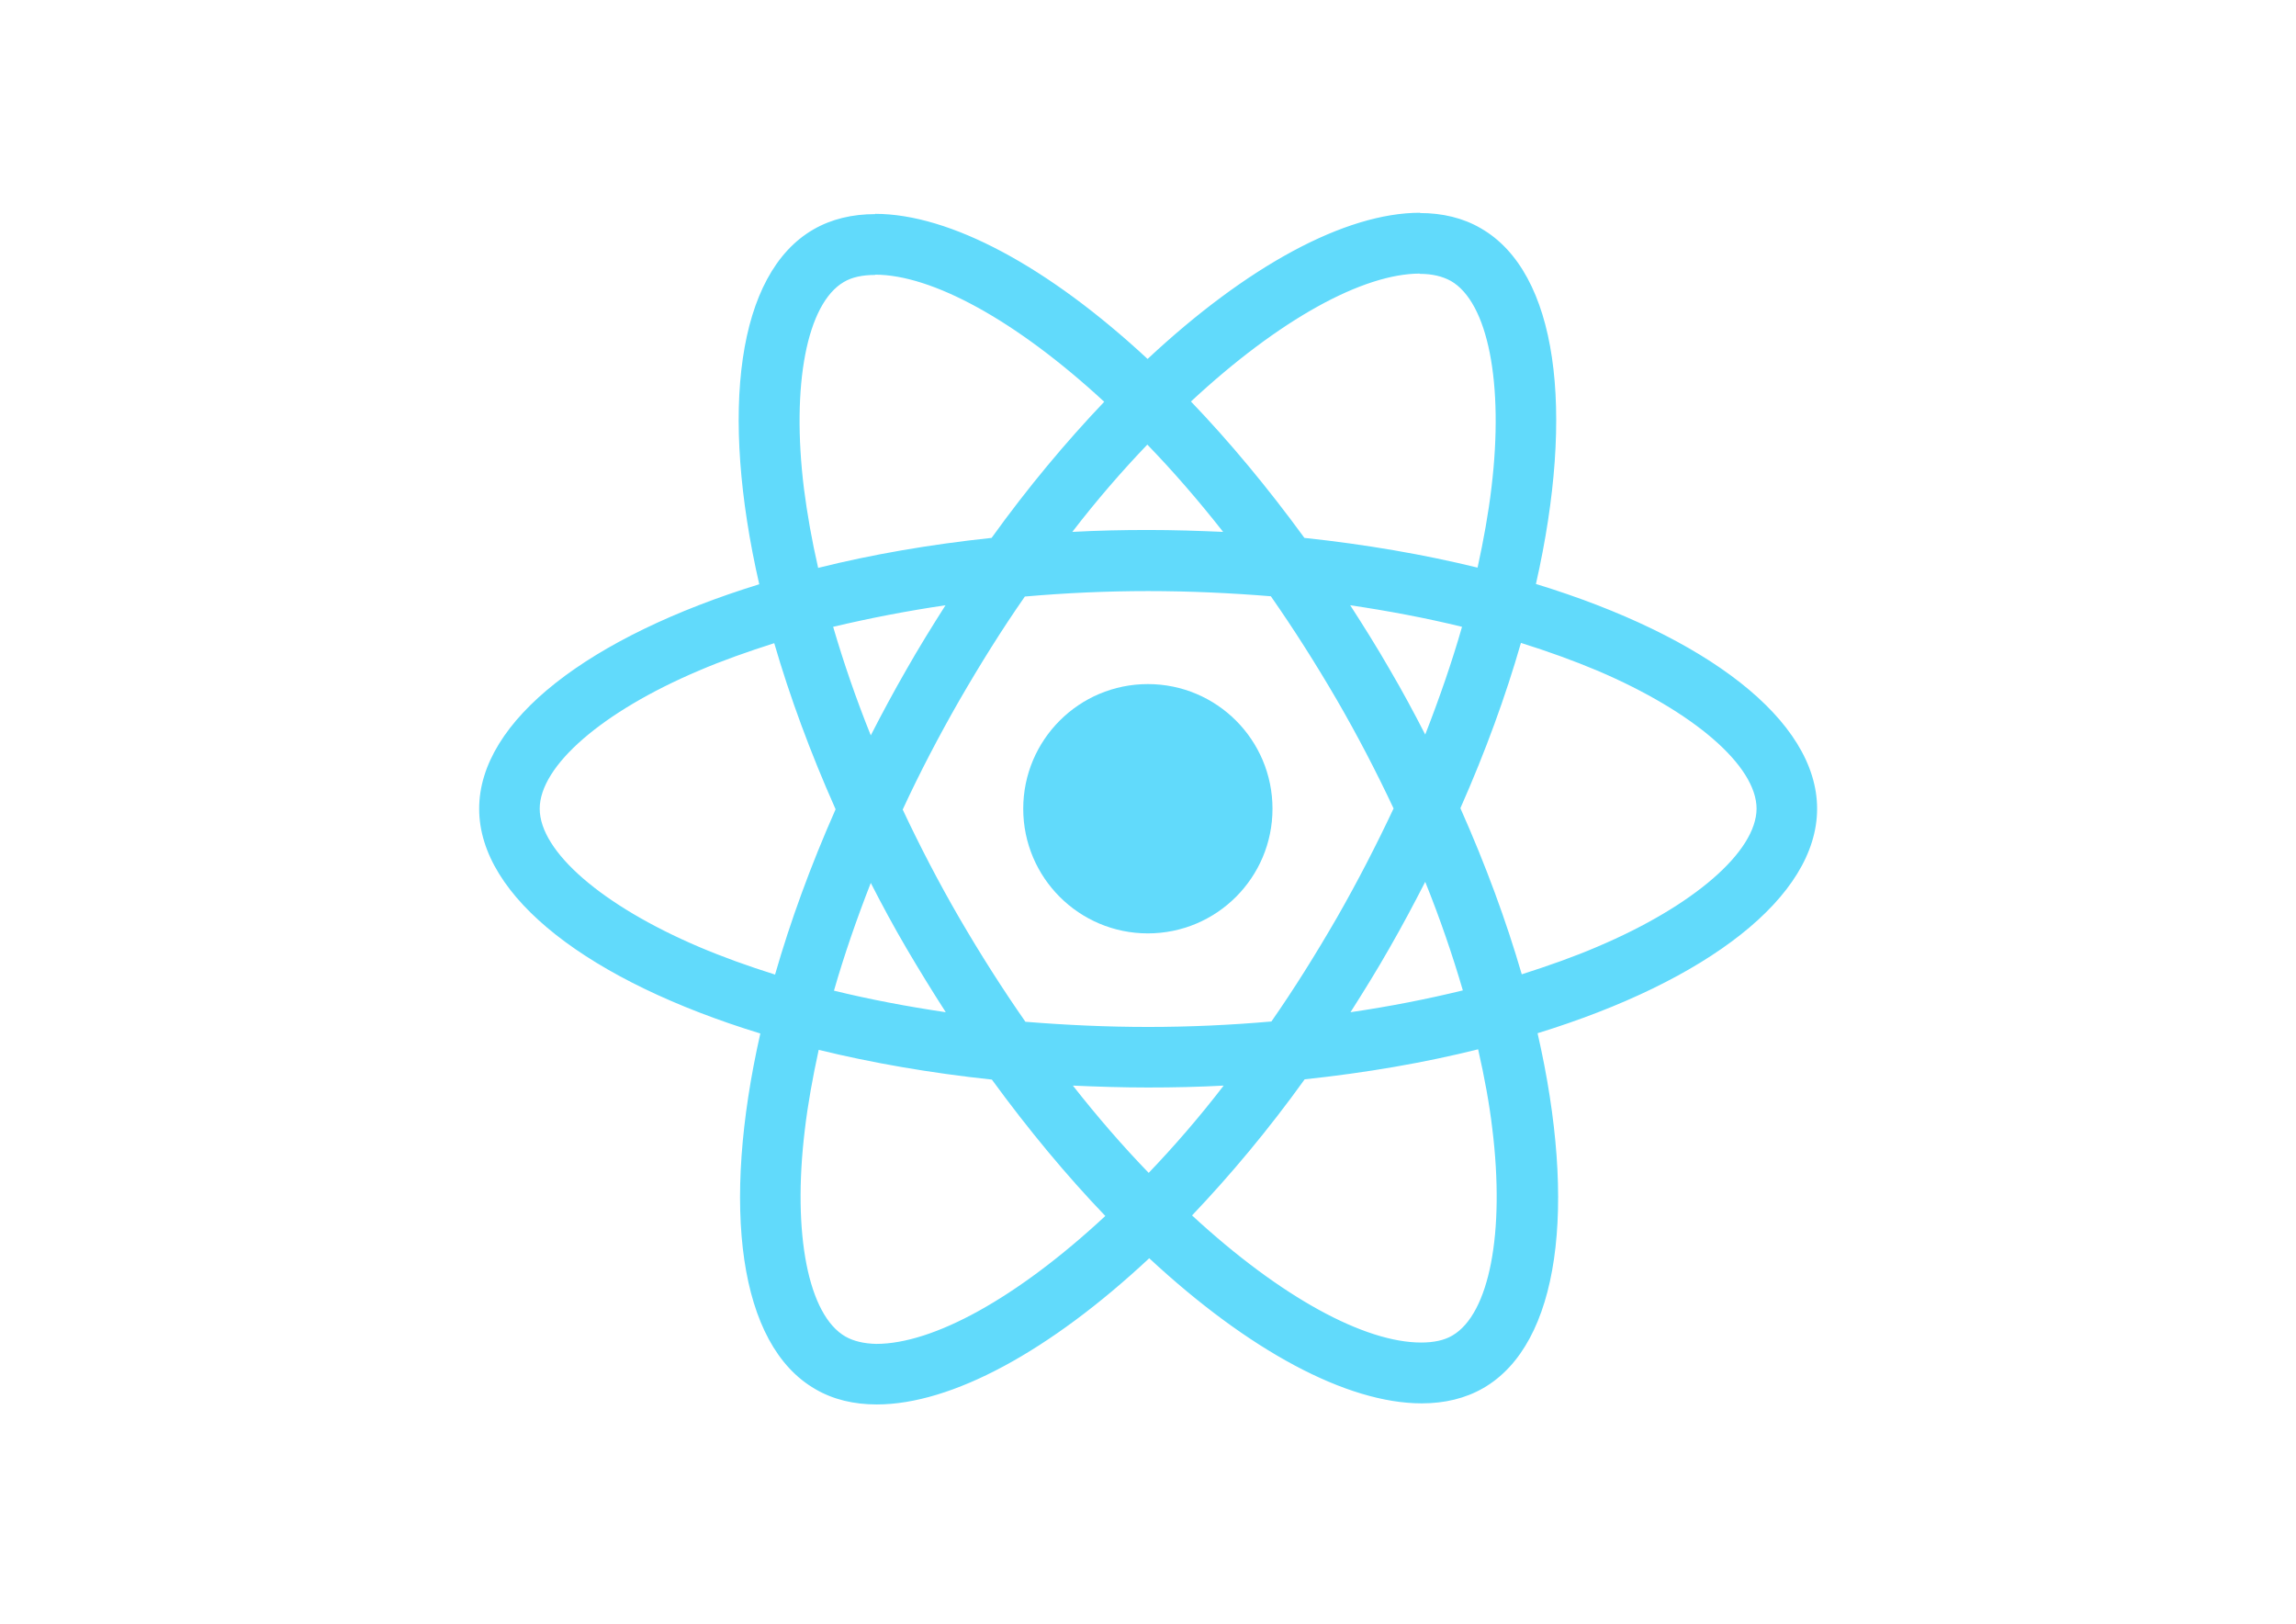
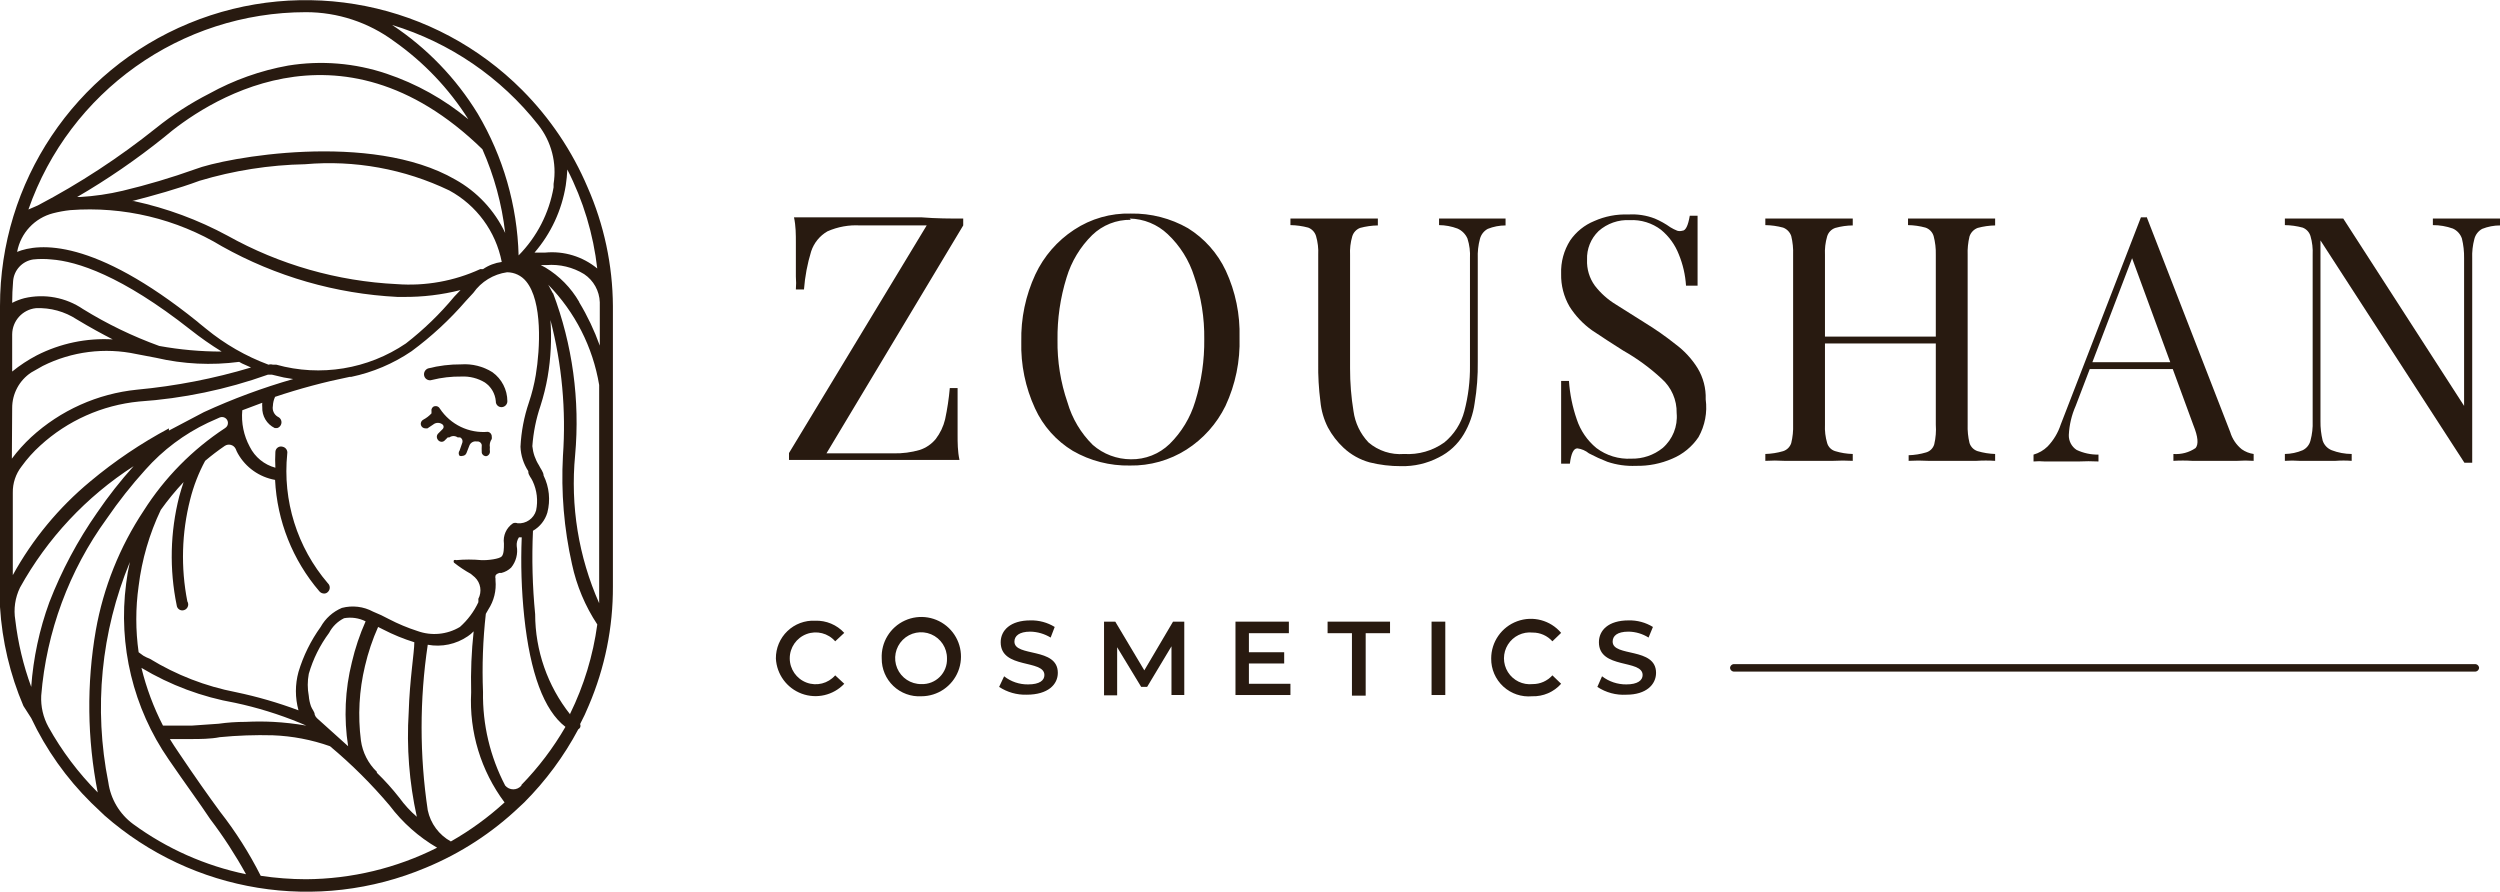
- <svg xmlns="http://www.w3.org/2000/svg" viewBox="0 0 841.9 595.3">
-   <g fill="#61DAFB">
-     <path d="M666.3 296.5c0-32.5-40.7-63.3-103.1-82.4 14.4-63.6 8-114.2-20.2-130.4-6.5-3.8-14.1-5.6-22.4-5.6v22.3c4.6 0 8.3.9 11.4 2.6 13.6 7.8 19.5 37.5 14.9 75.7-1.1 9.4-2.9 19.3-5.1 29.4-19.6-4.8-41-8.5-63.5-10.9-13.5-18.5-27.5-35.3-41.6-50 32.6-30.3 63.2-46.9 84-46.9V78c-27.5 0-63.5 19.6-99.9 53.6-36.4-33.8-72.4-53.2-99.9-53.2v22.3c20.7 0 51.4 16.5 84 46.6-14 14.7-28 31.4-41.3 49.9-22.6 2.4-44 6.1-63.6 11-2.3-10-4-19.7-5.2-29-4.7-38.2 1.1-67.9 14.6-75.8 3-1.8 6.9-2.6 11.5-2.6V78.5c-8.4 0-16 1.8-22.6 5.6-28.1 16.2-34.4 66.7-19.9 130.1-62.2 19.2-102.7 49.9-102.7 82.3 0 32.5 40.7 63.3 103.1 82.4-14.4 63.6-8 114.2 20.2 130.4 6.5 3.8 14.1 5.6 22.5 5.6 27.5 0 63.5-19.6 99.9-53.6 36.4 33.8 72.4 53.2 99.9 53.2 8.4 0 16-1.8 22.6-5.6 28.1-16.2 34.4-66.7 19.9-130.1 62-19.1 102.5-49.9 102.5-82.3zm-130.2-66.7c-3.7 12.9-8.3 26.2-13.5 39.5-4.1-8-8.4-16-13.1-24-4.6-8-9.5-15.8-14.4-23.4 14.2 2.1 27.9 4.7 41 7.9zm-45.8 106.5c-7.8 13.5-15.8 26.3-24.1 38.2-14.9 1.3-30 2-45.2 2-15.1 0-30.2-.7-45-1.9-8.3-11.9-16.4-24.6-24.2-38-7.6-13.1-14.5-26.4-20.8-39.8 6.2-13.4 13.2-26.8 20.7-39.9 7.8-13.5 15.8-26.3 24.1-38.2 14.9-1.3 30-2 45.2-2 15.1 0 30.2.7 45 1.9 8.3 11.9 16.4 24.6 24.2 38 7.6 13.1 14.5 26.4 20.8 39.8-6.3 13.4-13.2 26.8-20.7 39.9zm32.3-13c5.4 13.4 10 26.8 13.8 39.8-13.1 3.2-26.9 5.9-41.2 8 4.9-7.7 9.8-15.6 14.4-23.7 4.6-8 8.9-16.1 13-24.1zM421.2 430c-9.3-9.6-18.6-20.3-27.8-32 9 .4 18.2.7 27.5.7 9.4 0 18.7-.2 27.8-.7-9 11.7-18.3 22.4-27.5 32zm-74.4-58.9c-14.2-2.1-27.9-4.7-41-7.9 3.7-12.9 8.3-26.2 13.5-39.5 4.1 8 8.4 16 13.1 24 4.7 8 9.5 15.8 14.4 23.4zM420.7 163c9.3 9.6 18.6 20.3 27.8 32-9-.4-18.2-.7-27.5-.7-9.4 0-18.7.2-27.8.7 9-11.7 18.3-22.4 27.5-32zm-74 58.9c-4.9 7.7-9.8 15.6-14.4 23.7-4.6 8-8.9 16-13 24-5.4-13.4-10-26.8-13.8-39.8 13.1-3.1 26.9-5.8 41.2-7.9zm-90.5 125.2c-35.4-15.1-58.3-34.9-58.3-50.6 0-15.7 22.9-35.6 58.3-50.6 8.6-3.7 18-7 27.7-10.1 5.7 19.6 13.2 40 22.5 60.9-9.2 20.8-16.6 41.1-22.2 60.6-9.9-3.1-19.3-6.5-28-10.2zM310 490c-13.6-7.8-19.5-37.5-14.9-75.7 1.1-9.4 2.9-19.3 5.1-29.4 19.6 4.8 41 8.5 63.5 10.9 13.5 18.5 27.5 35.3 41.6 50-32.6 30.3-63.2 46.9-84 46.9-4.5-.1-8.3-1-11.3-2.7zm237.2-76.2c4.7 38.2-1.1 67.9-14.6 75.8-3 1.8-6.9 2.6-11.5 2.6-20.7 0-51.4-16.5-84-46.6 14-14.7 28-31.4 41.3-49.9 22.6-2.4 44-6.1 63.6-11 2.3 10.1 4.1 19.8 5.2 29.1zm38.5-66.7c-8.6 3.7-18 7-27.7 10.1-5.7-19.6-13.2-40-22.5-60.9 9.2-20.8 16.6-41.1 22.2-60.6 9.9 3.1 19.3 6.5 28.1 10.2 35.4 15.1 58.3 34.9 58.3 50.6-.1 15.7-23 35.6-58.4 50.6zM320.8 78.4z" />
-     <circle cx="420.9" cy="296.5" r="45.7" />
-     <path d="M520.5 78.1z" />
+ <svg xmlns="http://www.w3.org/2000/svg" viewBox="0 0 80.07 28.54">
+   <defs>
+     <style>.cls-1{fill:#281a10;}</style>
+   </defs>
+   <g id="Layer_2" data-name="Layer 2">
+     <g id="Layer_3" data-name="Layer 3">
+       <g id="option">
+         <path class="cls-1" d="M30.85,7v.22l-4.38,7.3h2.15a2.8,2.8,0,0,0,.84-.11,1.11,1.11,0,0,0,.51-.35,1.68,1.68,0,0,0,.3-.63,8.16,8.16,0,0,0,.15-1h.25c0,.22,0,.52,0,.89,0,.14,0,.34,0,.6s0,.53.06.81c-.4,0-.85,0-1.36,0H26.62q-.72,0-1.35,0v-.22l4.41-7.29H27.55a2.26,2.26,0,0,0-1.05.19,1.16,1.16,0,0,0-.52.64,5.64,5.64,0,0,0-.23,1.22h-.26a2.54,2.54,0,0,0,0-.41c0-.15,0-.32,0-.49s0-.34,0-.6,0-.53-.06-.81c.41,0,.87,0,1.37,0h2.7C30,7,30.44,7,30.85,7Z" />
+         <path class="cls-1" d="M36.22,6.84a3.56,3.56,0,0,1,1.83.47,3.21,3.21,0,0,1,1.21,1.36,4.77,4.77,0,0,1,.44,2.14A4.83,4.83,0,0,1,39.25,13,3.47,3.47,0,0,1,38,14.4a3.27,3.27,0,0,1-1.81.51,3.53,3.53,0,0,1-1.83-.47,3.09,3.09,0,0,1-1.21-1.36,4.8,4.8,0,0,1-.44-2.14,4.86,4.86,0,0,1,.45-2.15,3.47,3.47,0,0,1,1.24-1.43A3.14,3.14,0,0,1,36.22,6.84Zm0,.2a1.74,1.74,0,0,0-1.24.49,3.2,3.2,0,0,0-.82,1.36,6.45,6.45,0,0,0-.29,2,5.86,5.86,0,0,0,.32,2A3.13,3.13,0,0,0,35,14.25a1.86,1.86,0,0,0,1.22.46,1.74,1.74,0,0,0,1.24-.49,3.2,3.2,0,0,0,.82-1.36,6.5,6.5,0,0,0,.29-2,5.92,5.92,0,0,0-.32-2A3.16,3.16,0,0,0,37.4,7.5,1.82,1.82,0,0,0,36.18,7Z" />
+         <path class="cls-1" d="M48.22,7v.22a1.55,1.55,0,0,0-.57.11.51.51,0,0,0-.25.32,2.1,2.1,0,0,0-.07.63v3.3a7.43,7.43,0,0,1-.1,1.33,2.64,2.64,0,0,1-.35,1,1.92,1.92,0,0,1-.8.74,2.49,2.49,0,0,1-1.21.28,4.09,4.09,0,0,1-1-.12,2,2,0,0,1-.84-.47,2.52,2.52,0,0,1-.5-.65,2.32,2.32,0,0,1-.24-.83,8.56,8.56,0,0,1-.07-1.24V8.16a1.81,1.81,0,0,0-.07-.6.42.42,0,0,0-.25-.27,2.34,2.34,0,0,0-.57-.08V7l.6,0H43.5l.63,0v.22a2.34,2.34,0,0,0-.57.08.42.42,0,0,0-.25.27,1.81,1.81,0,0,0-.07.6v3.63a8.36,8.36,0,0,0,.11,1.37,1.81,1.81,0,0,0,.48,1,1.56,1.56,0,0,0,1.14.37,2,2,0,0,0,1.29-.37,1.92,1.92,0,0,0,.64-1,5.51,5.51,0,0,0,.18-1.46V8.27A1.75,1.75,0,0,0,47,7.64a.62.62,0,0,0-.32-.32,1.72,1.72,0,0,0-.59-.11V7l.52,0h1.16Z" />
+         <path class="cls-1" d="M52.15,6.87A2,2,0,0,1,53,7a2.62,2.62,0,0,1,.5.28,1.48,1.48,0,0,0,.22.11.29.29,0,0,0,.16,0q.16,0,.24-.48h.25c0,.12,0,.27,0,.44s0,.4,0,.68,0,.66,0,1.12H54a3.16,3.16,0,0,0-.23-1,1.92,1.92,0,0,0-.57-.79,1.53,1.53,0,0,0-1-.31,1.4,1.4,0,0,0-1,.35,1.21,1.21,0,0,0-.37.92,1.32,1.32,0,0,0,.25.83,2.45,2.45,0,0,0,.67.6l.92.58a9.81,9.81,0,0,1,1,.7,2.77,2.77,0,0,1,.7.76,1.81,1.81,0,0,1,.26,1A1.94,1.94,0,0,1,54.4,14a1.89,1.89,0,0,1-.84.69,2.76,2.76,0,0,1-1.16.23,2.53,2.53,0,0,1-.92-.13,5.6,5.6,0,0,1-.59-.27.73.73,0,0,0-.37-.16c-.12,0-.2.16-.24.49H50c0-.16,0-.34,0-.55s0-.48,0-.81V12.2h.25a4.79,4.79,0,0,0,.25,1.23,2,2,0,0,0,.63.92,1.7,1.7,0,0,0,1.12.34,1.54,1.54,0,0,0,1-.34,1.32,1.32,0,0,0,.45-1.12,1.43,1.43,0,0,0-.48-1.1,6.54,6.54,0,0,0-1.23-.9c-.35-.22-.67-.43-1-.65a2.73,2.73,0,0,1-.72-.76,2,2,0,0,1-.27-1.05,1.87,1.87,0,0,1,.29-1.07,1.73,1.73,0,0,1,.77-.62A2.44,2.44,0,0,1,52.15,6.87Z" />
+         <path class="cls-1" d="M56.54,14.76v-.22a2.26,2.26,0,0,0,.57-.09.4.4,0,0,0,.26-.26,2.17,2.17,0,0,0,.06-.59V8.16a2.2,2.2,0,0,0-.06-.6.44.44,0,0,0-.26-.27,2.34,2.34,0,0,0-.57-.08V7l.61,0h1.56l.63,0v.22a2.17,2.17,0,0,0-.56.08.41.41,0,0,0-.26.27,1.81,1.81,0,0,0-.07.6V13.6a1.78,1.78,0,0,0,.07.59.38.38,0,0,0,.26.26,2.09,2.09,0,0,0,.56.09v.22a5.53,5.53,0,0,0-.63,0H57.15A5,5,0,0,0,56.54,14.76ZM58.07,11v-.22H62.4V11Zm3.06,3.8v-.22a2.16,2.16,0,0,0,.56-.09.38.38,0,0,0,.26-.26A2.1,2.1,0,0,0,62,13.6V8.16a2.12,2.12,0,0,0-.07-.6.41.41,0,0,0-.26-.27,2.24,2.24,0,0,0-.56-.08V7l.63,0h1.56l.6,0v.22a2.32,2.32,0,0,0-.56.08.44.44,0,0,0-.26.27,2.2,2.2,0,0,0-.06.6V13.6a2.17,2.17,0,0,0,.06.59.4.4,0,0,0,.26.26,2.24,2.24,0,0,0,.56.09v.22a4.75,4.75,0,0,0-.6,0H61.76A5.53,5.53,0,0,0,61.13,14.76Z" />
+         <path class="cls-1" d="M68.75,6.94l2.68,6.9a1.12,1.12,0,0,0,.37.55.88.88,0,0,0,.38.15v.22a3.89,3.89,0,0,0-.53,0H70.21a4.75,4.75,0,0,0-.6,0v-.22a1.11,1.11,0,0,0,.71-.19c.1-.12.08-.36-.07-.73l-2-5.45L68.39,8l-1.91,5a2.61,2.61,0,0,0-.22.93.55.55,0,0,0,.25.48,1.58,1.58,0,0,0,.7.15v.22a6.4,6.4,0,0,0-.64,0H65.49a2,2,0,0,0-.36,0v-.22a1.05,1.05,0,0,0,.45-.26,1.83,1.83,0,0,0,.42-.7l2.57-6.64h.18Zm1.34,4.66v.22H66.82l.11-.22Z" />
+         <path class="cls-1" d="M80.07,7v.22a1.55,1.55,0,0,0-.57.11.51.51,0,0,0-.25.32,2.1,2.1,0,0,0-.07.63v6.54h-.25L74.32,7.7v5.79a2.46,2.46,0,0,0,.07.62.5.5,0,0,0,.29.31,1.81,1.81,0,0,0,.64.12v.22a3.54,3.54,0,0,0-.52,0H73.65a3.09,3.09,0,0,0-.47,0v-.22a1.52,1.52,0,0,0,.57-.12.47.47,0,0,0,.25-.31,2.07,2.07,0,0,0,.07-.62V8.16a1.81,1.81,0,0,0-.07-.6.42.42,0,0,0-.25-.27,2.34,2.34,0,0,0-.57-.08V7l.47,0h1l.4,0,3.87,6V8.27a2.49,2.49,0,0,0-.07-.63.54.54,0,0,0-.29-.32,1.9,1.9,0,0,0-.64-.11V7l.52,0h1.16Z" />
+         <path class="cls-1" d="M24.85,21.09a1.2,1.2,0,0,1,1.26-1.21,1.21,1.21,0,0,1,.93.39l-.29.27a.83.83,0,1,0,0,1.09l.29.27a1.27,1.27,0,0,1-2.19-.81Z" />
+         <path class="cls-1" d="M28.24,21.09a1.27,1.27,0,1,1,1.27,1.21A1.2,1.2,0,0,1,28.24,21.09Zm2.09,0a.83.83,0,1,0-.82.82A.79.79,0,0,0,30.33,21.09Z" />
+         <path class="cls-1" d="M32,22l.16-.34a1.21,1.21,0,0,0,.77.26c.37,0,.52-.13.52-.3,0-.51-1.4-.18-1.4-1.05,0-.38.31-.7.95-.7a1.42,1.42,0,0,1,.78.21l-.13.34a1.3,1.3,0,0,0-.65-.19c-.36,0-.51.14-.51.32,0,.5,1.39.17,1.39,1,0,.37-.31.7-1,.7A1.52,1.52,0,0,1,32,22Z" />
+         <path class="cls-1" d="M37.52,22.26V20.7L36.74,22h-.19l-.77-1.27v1.54h-.42V19.91h.36l.93,1.56.92-1.56h.36v2.35Z" />
+         <path class="cls-1" d="M41.33,21.9v.36H39.57V19.91h1.71v.37H40v.61h1.13v.36H40v.65Z" />
+         <path class="cls-1" d="M43.3,20.28h-.78v-.37h2v.37h-.78v2H43.3Z" />
+         <path class="cls-1" d="M45.85,19.91h.44v2.35h-.44Z" />
+         <path class="cls-1" d="M47.76,21.09A1.27,1.27,0,0,1,50,20.27l-.28.27a.84.84,0,0,0-.63-.28.83.83,0,1,0,0,1.65.84.84,0,0,0,.63-.28l.28.27a1.19,1.19,0,0,1-.93.4A1.2,1.2,0,0,1,47.76,21.09Z" />
+         <path class="cls-1" d="M51.16,22l.15-.34a1.26,1.26,0,0,0,.78.26c.36,0,.52-.13.52-.3,0-.51-1.4-.18-1.4-1.05,0-.38.3-.7.95-.7a1.42,1.42,0,0,1,.78.21l-.14.34a1.24,1.24,0,0,0-.64-.19c-.37,0-.51.14-.51.32,0,.5,1.39.17,1.39,1,0,.37-.31.7-.95.7A1.52,1.52,0,0,1,51.16,22Z" />
+         <path class="cls-1" d="M79.26,21.51H55.55a.13.13,0,0,1-.14-.12h0a.13.13,0,0,1,.14-.12H79.26a.13.13,0,0,1,.14.12h0A.13.13,0,0,1,79.26,21.51Z" />
+         <path class="cls-1" d="M18.82,6a9.9,9.9,0,0,0-2.09-3.11A9.79,9.79,0,0,0,0,9.8v9c0,.16,0,.32,0,.49a.19.19,0,0,0,0,.15,9.6,9.6,0,0,0,.75,3.17L1,23H1a9.54,9.54,0,0,0,1.92,2.71l.43.41,0,0a9.82,9.82,0,0,0,10.29,1.67,9.74,9.74,0,0,0,3-1.95h0l.15-.14a9.92,9.92,0,0,0,1.73-2.34.17.17,0,0,0,.06-.06.14.14,0,0,0,0-.11,6.54,6.54,0,0,0,.28-.6,9.58,9.58,0,0,0,.77-3.81V9.8A9.59,9.59,0,0,0,18.82,6Zm-1.11,3.4-.15-.28a6,6,0,0,1,1.63,3.21s0,0,0,0v6.4c0,.19,0,.39,0,.59a9.47,9.47,0,0,1-.77-4.74A11.73,11.73,0,0,0,17.71,9.38Zm-.79,5.71c0,.11.1.2.14.3a1.49,1.49,0,0,1,.11.94.57.57,0,0,1-.59.41.2.2,0,0,0-.15,0,.67.67,0,0,0-.29.65c0,.15,0,.33-.07.41s-.44.13-.65.12a4.4,4.4,0,0,0-.81,0,.08.08,0,0,0-.07,0,.08.08,0,0,0,0,.08,3.89,3.89,0,0,0,.54.36l.13.11a.58.58,0,0,1,.11.69.54.54,0,0,1,0,.11,2.44,2.44,0,0,1-.59.79,1.59,1.59,0,0,1-1.36.13,5.86,5.86,0,0,1-.91-.38,4.74,4.74,0,0,0-.51-.24,1.37,1.37,0,0,0-1-.12,1.4,1.4,0,0,0-.68.61,4.84,4.84,0,0,0-.71,1.44,2.32,2.32,0,0,0,0,1.23,13.73,13.73,0,0,0-2-.58A8.31,8.31,0,0,1,4.8,21.1,1.37,1.37,0,0,1,4.59,21l-.15-.11a7.56,7.56,0,0,1,0-2.12,7.92,7.92,0,0,1,.71-2.44,8.7,8.7,0,0,1,.73-.89c-.05.14-.09.29-.14.46a7.79,7.79,0,0,0-.08,3.49.18.18,0,0,0,.18.16h0A.19.19,0,0,0,6,19.26,7.41,7.41,0,0,1,6.09,16a5.35,5.35,0,0,1,.48-1.24,7.61,7.61,0,0,1,.63-.48.24.24,0,0,1,.35.1h0a1,1,0,0,0,.07.15,1.71,1.71,0,0,0,1.19.84,5.93,5.93,0,0,0,1.42,3.57.2.2,0,0,0,.16.07.16.16,0,0,0,.11-.05.19.19,0,0,0,0-.28,5.52,5.52,0,0,1-1.3-4.15.19.19,0,0,0-.14-.22.18.18,0,0,0-.24.16,4.36,4.36,0,0,0,0,.51A1.29,1.29,0,0,1,8,14.31a2.06,2.06,0,0,1-.24-1.17l.64-.24a.66.66,0,0,0,0,.14.71.71,0,0,0,.4.67h.08A.19.19,0,0,0,9,13.6a.19.19,0,0,0-.1-.25A.33.33,0,0,1,8.74,13a.77.77,0,0,1,.07-.29,20,20,0,0,1,2.39-.64h.05a5.42,5.42,0,0,0,1.93-.82,10.65,10.65,0,0,0,1.74-1.61l.24-.26a1.59,1.59,0,0,1,1.08-.66.79.79,0,0,1,.61.29c.53.64.45,2.16.31,3a5.66,5.66,0,0,1-.22.88,5.18,5.18,0,0,0-.27,1.42A1.54,1.54,0,0,0,16.92,15.09Zm-1.83,7.07a5.41,5.41,0,0,0,1.07,3.52,9.56,9.56,0,0,1-1.72,1.25h0a1.49,1.49,0,0,1-.74-1,17.91,17.91,0,0,1,0-5.3,1.72,1.72,0,0,0,1.28-.27,1,1,0,0,0,.19-.16A14.61,14.61,0,0,0,15.09,22.16ZM4.53,21.39l0,0a8.8,8.8,0,0,0,3,1.12,12.12,12.12,0,0,1,2.07.64l.21.09a9.09,9.09,0,0,0-1.06-.12,8.58,8.58,0,0,0-.88,0q-.45,0-.87.06l-.86.06H5.22A8.38,8.38,0,0,1,4.53,21.39ZM10.15,23a.28.28,0,0,1-.07-.11c0-.09-.09-.18-.12-.27a1.3,1.3,0,0,1-.07-.33,1.91,1.91,0,0,1,0-.71,4.12,4.12,0,0,1,.65-1.31,1.08,1.08,0,0,1,.48-.47,1.11,1.11,0,0,1,.69.1,7.3,7.3,0,0,0-.44,1.31,6.75,6.75,0,0,0-.12,2.69Zm1.92,1.72a1.72,1.72,0,0,1-.51-1,6.62,6.62,0,0,1,.13-2.39,6.9,6.9,0,0,1,.42-1.25l.16.08a6.12,6.12,0,0,0,1,.41h0c0,.32-.15,1.21-.18,2.24a12,12,0,0,0,.26,3.35,3.62,3.62,0,0,1-.56-.61A7.81,7.81,0,0,0,12.07,24.75Zm-6.66-11h0a14.79,14.79,0,0,0-2.52,1.7,10.42,10.42,0,0,0-2.48,3V15.78a1.33,1.33,0,0,1,.28-.84,4.28,4.28,0,0,1,.6-.67,5.48,5.48,0,0,1,3.16-1.41A15.39,15.39,0,0,0,8.58,12l.13,0h0l.38.09.3.05a20.1,20.1,0,0,0-2.86,1.06C6.16,13.4,5.78,13.59,5.41,13.79ZM.55,8.06A1.57,1.57,0,0,1,1.7,6.83a3.88,3.88,0,0,1,.55-.1A8.19,8.19,0,0,1,7.11,7.89a12.82,12.82,0,0,0,5.62,1.62h.19a7.21,7.21,0,0,0,1.83-.22l-.2.21A9.88,9.88,0,0,1,13,11a5,5,0,0,1-4.15.68l-.11,0a.24.24,0,0,0-.14,0,7,7,0,0,1-2-1.15l0,0-.21-.17-.07-.06h0C3,7.63,1.25,7.78.54,8.07Zm14.9-3.28a9.19,9.19,0,0,1,.73,2.68,3.82,3.82,0,0,0-1.6-1.71c-2.7-1.56-7.38-.7-8.33-.33a22.38,22.38,0,0,1-2.32.69,7.94,7.94,0,0,1-1.37.2H2.47A22.57,22.57,0,0,0,5.25,4.4C6.48,3.35,10.84.29,15.45,4.78Zm0,3.84-.07,0a5.44,5.44,0,0,1-2.67.48A12.35,12.35,0,0,1,7.29,7.55a11.36,11.36,0,0,0-3-1.11H4.23c.66-.17,1.49-.4,2.16-.65a12.64,12.64,0,0,1,3.38-.53,8.88,8.88,0,0,1,4.62.84,3.33,3.33,0,0,1,1.68,2.29h0A1.37,1.37,0,0,0,15.47,8.62ZM.39,10.71a.85.85,0,0,1,.76-.84,2.22,2.22,0,0,1,1.31.36c.43.26.82.47,1.15.64a4.75,4.75,0,0,0-2.43.51,4.68,4.68,0,0,0-.79.52Zm0,2.36A1.36,1.36,0,0,1,1,11.93l.37-.21a4.56,4.56,0,0,1,3-.38l.63.12H5a7.43,7.43,0,0,0,2.66.13l.09.05.29.13a18.78,18.78,0,0,1-3.65.71A5.89,5.89,0,0,0,1,14a5.1,5.1,0,0,0-.62.69ZM.42,9a.76.76,0,0,1,.64-.69,2.79,2.79,0,0,1,.59,0c.81.06,2.24.51,4.45,2.25h0a10.49,10.49,0,0,0,1,.7,11.14,11.14,0,0,1-2-.18A13.22,13.22,0,0,1,2.66,9.9,2.38,2.38,0,0,0,.78,9.55a1.87,1.87,0,0,0-.39.15Q.39,9.36.42,9Zm18.13.67a3.08,3.08,0,0,0-1.08-1.1l-.15-.08.18,0a2,2,0,0,1,1.21.29,1.13,1.13,0,0,1,.5.9v1.39A7.73,7.73,0,0,0,18.55,9.68Zm.58-1.07a2.28,2.28,0,0,0-1.67-.51l-.34,0a4.36,4.36,0,0,0,1-2.15,4.87,4.87,0,0,0,.05-.51A9.22,9.22,0,0,1,19.13,8.61ZM17.24,4a2.43,2.43,0,0,1,.49,1.89V6a4.09,4.09,0,0,1-1.12,2.18A9.4,9.4,0,0,0,15.3,3.64,9.1,9.1,0,0,0,12.56.8,9.46,9.46,0,0,1,17.24,4ZM9.8.39h0a4.74,4.74,0,0,1,2.82.93A8.83,8.83,0,0,1,15,3.82a8.17,8.17,0,0,0-2.62-1.46A6.57,6.57,0,0,0,9.23,2.1,8.22,8.22,0,0,0,6.7,3,9.94,9.94,0,0,0,5,4.1,23.73,23.73,0,0,1,1.21,6.58l-.3.13A9.42,9.42,0,0,1,9.8.39ZM.64,18.82a10.92,10.92,0,0,1,3.64-3.89,13.88,13.88,0,0,0-1.17,1.49,13.57,13.57,0,0,0-1.53,2.87A10,10,0,0,0,1,22a9.42,9.42,0,0,1-.51-2.14A1.73,1.73,0,0,1,.64,18.82Zm.91,4.46a1.89,1.89,0,0,1-.23-1,11.18,11.18,0,0,1,2.1-5.67,14.87,14.87,0,0,1,1.24-1.57,6.28,6.28,0,0,1,2-1.5h0l.38-.17a.19.19,0,0,1,.26.16h0a.19.19,0,0,1-.09.18A8.82,8.82,0,0,0,4.6,16.36a10.13,10.13,0,0,0-1.53,3.82,14.25,14.25,0,0,0,.06,5.2A9.56,9.56,0,0,1,1.55,23.28Zm1.92,1.78A12.2,12.2,0,0,1,4.16,18a6.58,6.58,0,0,0-.12.69A8.06,8.06,0,0,0,5.4,24.32c.54.79,1,1.41,1.33,1.91A14.43,14.43,0,0,1,7.88,28a9.34,9.34,0,0,1-3.62-1.61A2,2,0,0,1,3.47,25.06Zm6.33,3.1h0a9.9,9.9,0,0,1-1.45-.11A12.34,12.34,0,0,0,7.05,26c-.36-.49-.8-1.11-1.33-1.9-.1-.14-.19-.29-.28-.43.27,0,.51,0,.72,0s.59,0,.88-.06a13.73,13.73,0,0,1,1.7-.06,6.21,6.21,0,0,1,1.83.35,15.59,15.59,0,0,1,1.91,1.9A5.16,5.16,0,0,0,14,27.15,9.46,9.46,0,0,1,9.8,28.16Zm6.9-3a.34.34,0,0,1-.52,0,6.25,6.25,0,0,1-.71-3,16.52,16.52,0,0,1,.09-2.5v0l.08-.14a1.45,1.45,0,0,0,.23-.93s0,0,0-.06a.15.15,0,0,1,0-.09s0-.05.12-.09l.07,0a.69.69,0,0,0,.31-.17.85.85,0,0,0,.18-.69.43.43,0,0,1,.07-.28h.09a17.5,17.5,0,0,0,.08,2.54c.19,1.8.63,3,1.32,3.53A9.42,9.42,0,0,1,16.7,25.14Zm1.56-2.28a5.18,5.18,0,0,1-1.12-3.21A18.72,18.72,0,0,1,17.07,17a1,1,0,0,0,.46-.58,1.71,1.71,0,0,0-.12-1.19c0-.11-.1-.22-.15-.33a1.39,1.39,0,0,1-.21-.61A5.15,5.15,0,0,1,17.31,13a7,7,0,0,0,.23-.93,7.62,7.62,0,0,0,.09-1.82,13.52,13.52,0,0,1,.4,4.35,12.67,12.67,0,0,0,.29,3.47A5.64,5.64,0,0,0,19.13,20,9.35,9.35,0,0,1,18.26,22.86Z" />
+         <path class="cls-1" d="M15.77,11.92a1.67,1.67,0,0,0-1-.25h0a4.16,4.16,0,0,0-1.06.13.2.2,0,0,0-.12.25.19.19,0,0,0,.24.12,3.69,3.69,0,0,1,.95-.11h0a1.33,1.33,0,0,1,.75.19.81.81,0,0,1,.35.6.18.18,0,0,0,.19.19h0a.19.19,0,0,0,.18-.19A1.15,1.15,0,0,0,15.77,11.92Z" />
+         <path class="cls-1" d="M15.63,13.83a1.67,1.67,0,0,1-1.54-.74.15.15,0,0,0-.17-.08.13.13,0,0,0-.1.15l0,.08a1,1,0,0,1-.26.2.15.15,0,0,0-.08.17.15.15,0,0,0,.15.11l.06,0,.18-.12a.24.24,0,0,1,.31,0h0a.1.1,0,0,1,0,.14l-.06.06-.1.1a.15.15,0,0,0,0,.18.15.15,0,0,0,.13.07.14.14,0,0,0,.1-.05l.09-.09.05,0a.23.23,0,0,1,.27,0l.08,0a.14.14,0,0,1,.07.16l-.09.26a.14.14,0,0,0,0,.17.17.17,0,0,0,.1,0,.14.14,0,0,0,.12-.09l.09-.23a.21.21,0,0,1,.24-.14h.05a.14.14,0,0,1,.11.11,2.13,2.13,0,0,0,0,.25.14.14,0,0,0,.15.11h0a.15.15,0,0,0,.11-.17.43.43,0,0,1,0-.11.36.36,0,0,1,.06-.27.25.25,0,0,0,0-.08A.15.15,0,0,0,15.63,13.83Z" />
+       </g>
+     </g>
  </g>
</svg>
